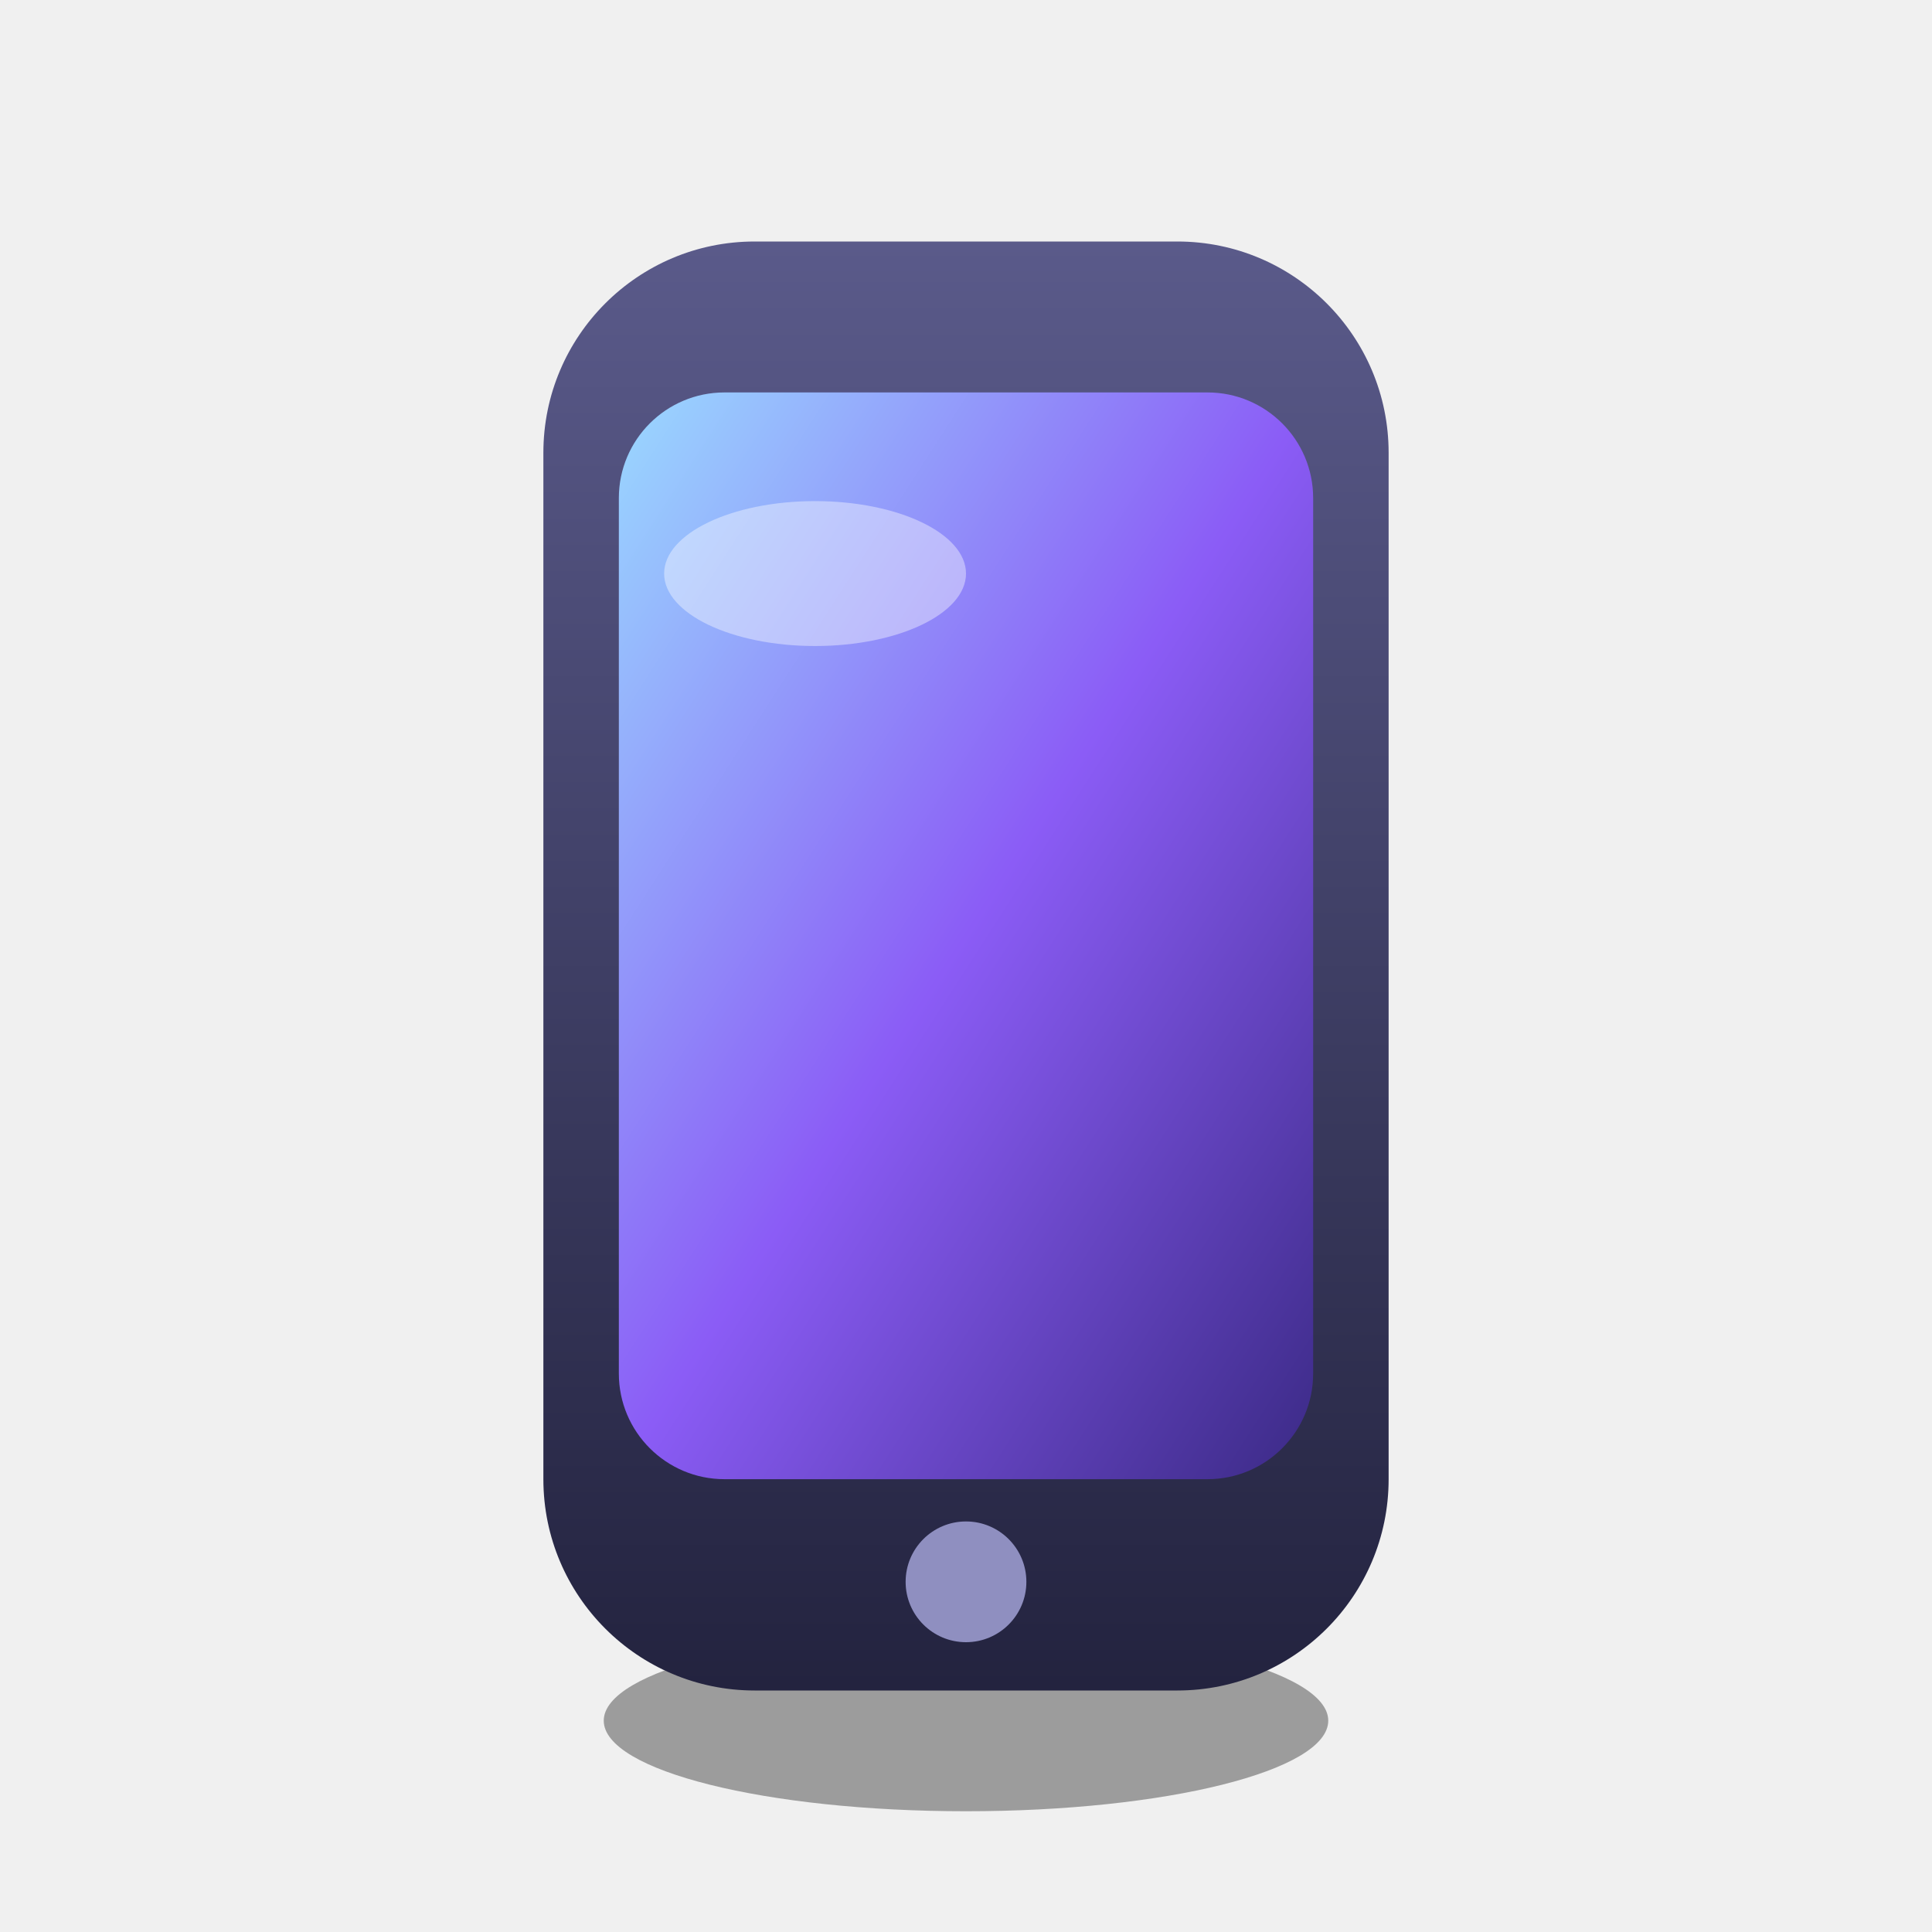
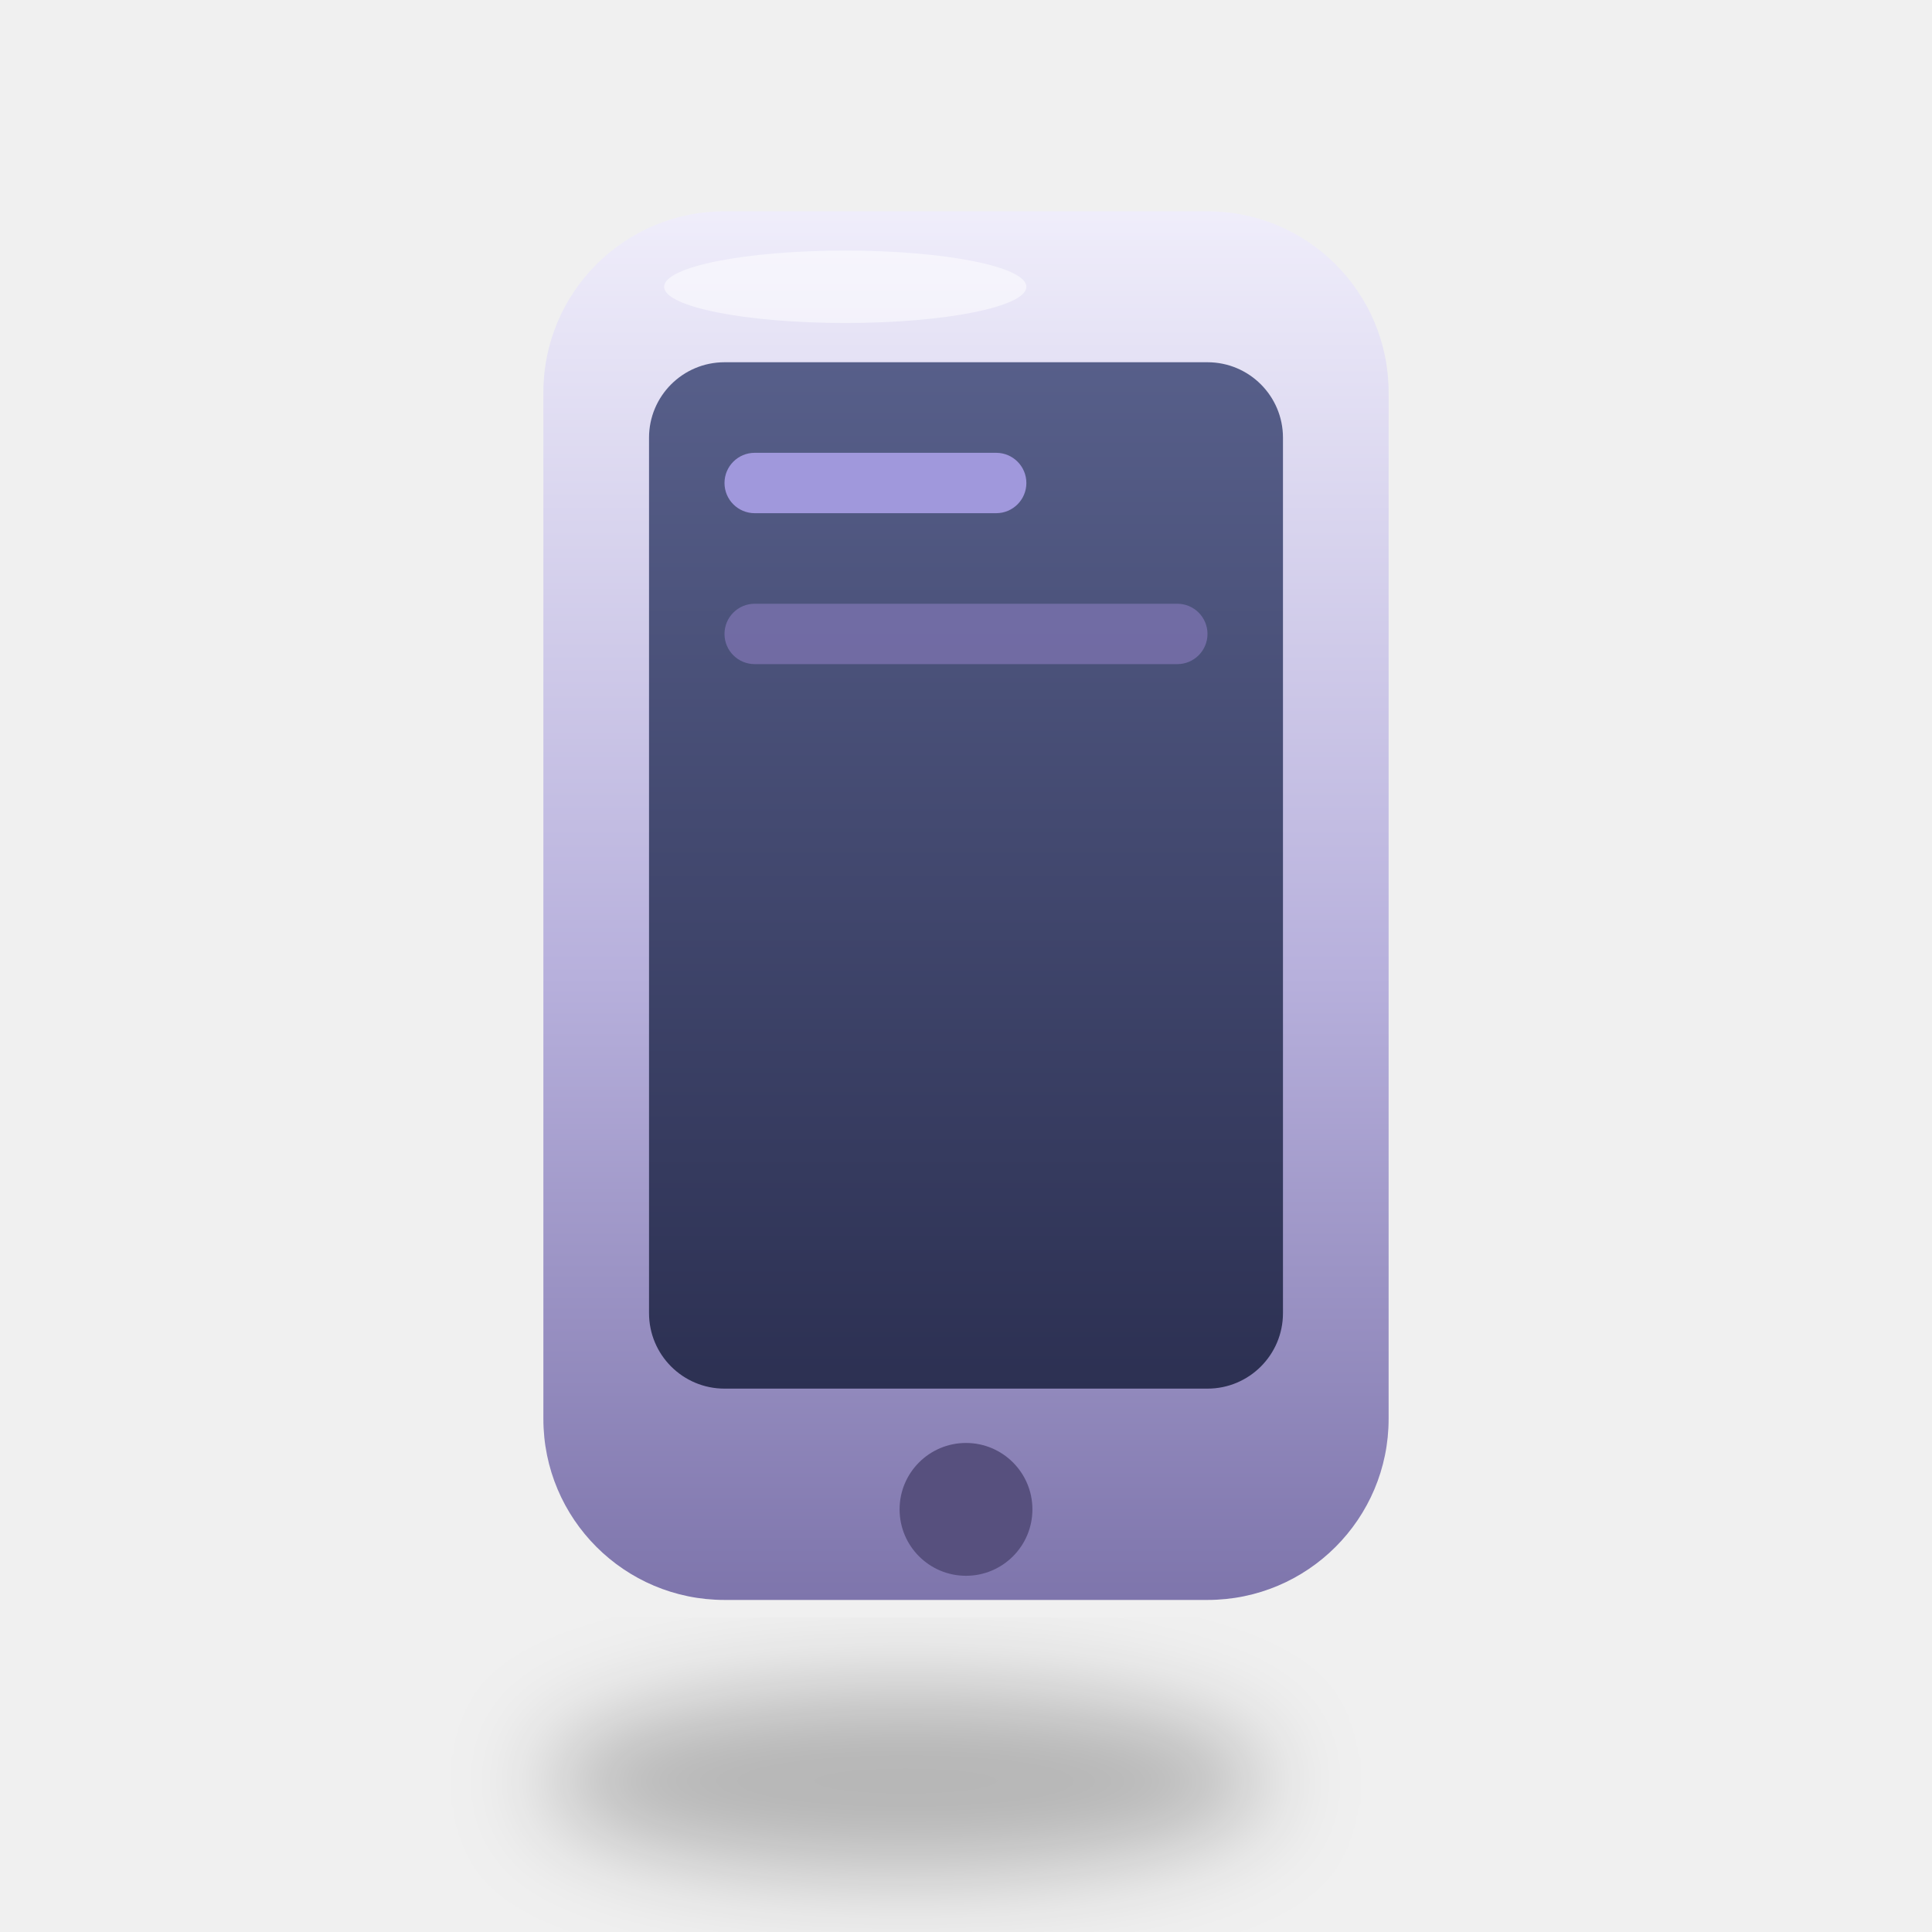
<svg xmlns="http://www.w3.org/2000/svg" viewBox="0 0 64 64">
  <defs>
-     <linearGradient id="pb" x1="0" y1="0" x2="0" y2="1">
-       <stop offset="0" stop-color="#5a5a8a" />
-       <stop offset="1" stop-color="#23233f" />
+     <linearGradient id="mtl" x1="0" y1="0" x2="0" y2="1">
+       <stop offset="0" stop-color="#f0eefb" />
+       <stop offset="0.55" stop-color="#b7b0dc" />
+       <stop offset="1" stop-color="#7d74ab" />
    </linearGradient>
-     <linearGradient id="ps" x1="0" y1="0" x2="1" y2="1">
-       <stop offset="0" stop-color="#9ad9ff" />
-       <stop offset=".5" stop-color="#8b5cf6" />
-       <stop offset="1" stop-color="#3b2a86" />
+     <linearGradient id="mtlD" x1="0" y1="0" x2="0" y2="1">
+       <stop offset="0" stop-color="#9c94c6" />
+       <stop offset="1" stop-color="#5a5384" />
    </linearGradient>
+     <linearGradient id="pur" x1="0" y1="0" x2="0" y2="1">
+       <stop offset="0" stop-color="#c3a7f8" />
+       <stop offset="1" stop-color="#7452cf" />
+     </linearGradient>
+     <linearGradient id="purD" x1="0" y1="0" x2="0" y2="1">
+       <stop offset="0" stop-color="#8f74d2" />
+       <stop offset="1" stop-color="#523b96" />
+     </linearGradient>
+     <linearGradient id="grn" x1="0" y1="0" x2="0" y2="1">
+       <stop offset="0" stop-color="#9df3c0" />
+       <stop offset="1" stop-color="#359e67" />
+     </linearGradient>
+     <linearGradient id="grnD" x1="0" y1="0" x2="0" y2="1">
+       <stop offset="0" stop-color="#57c48b" />
+       <stop offset="1" stop-color="#1e7a4c" />
+     </linearGradient>
+     <linearGradient id="navy" x1="0" y1="0" x2="0" y2="1">
+       <stop offset="0" stop-color="#575f8a" />
+       <stop offset="1" stop-color="#2c3052" />
+     </linearGradient>
+     <filter id="sh" x="-40%" y="-40%" width="180%" height="180%">
+       <feGaussianBlur stdDeviation="1.6" />
+     </filter>
  </defs>
-   <ellipse cx="32" cy="57" rx="12" ry="3" fill="#000" opacity=".35" />
-   <rect x="18" y="8" width="28" height="48" rx="7" fill="url(#pb)" />
-   <rect x="20.5" y="13" width="23" height="36" rx="3.5" fill="url(#ps)" />
-   <ellipse cx="27" cy="19" rx="5" ry="2.4" fill="#fff" opacity=".4" />
-   <circle cx="32" cy="52.4" r="2" fill="#8f8fc0" />
+   <ellipse cx="30" cy="59" rx="12" ry="3" fill="#000" opacity="0.25" filter="url(#sh)" />
+   <rect x="18" y="7" width="28" height="46" rx="6" fill="url(#mtl)" />
+   <rect x="21.5" y="12" width="21" height="34" rx="2.5" fill="url(#navy)" />
+   <rect x="24" y="15" width="10" height="2" rx="1" fill="#a99ee6" opacity="0.9" />
+   <rect x="24" y="20" width="16" height="2" rx="1" fill="#7a72ae" opacity="0.8" />
+   <circle cx="32" cy="50" r="2.2" fill="#57507e" />
+   <ellipse cx="28" cy="9.5" rx="6" ry="1.2" fill="#fff" opacity="0.5" />
</svg>
